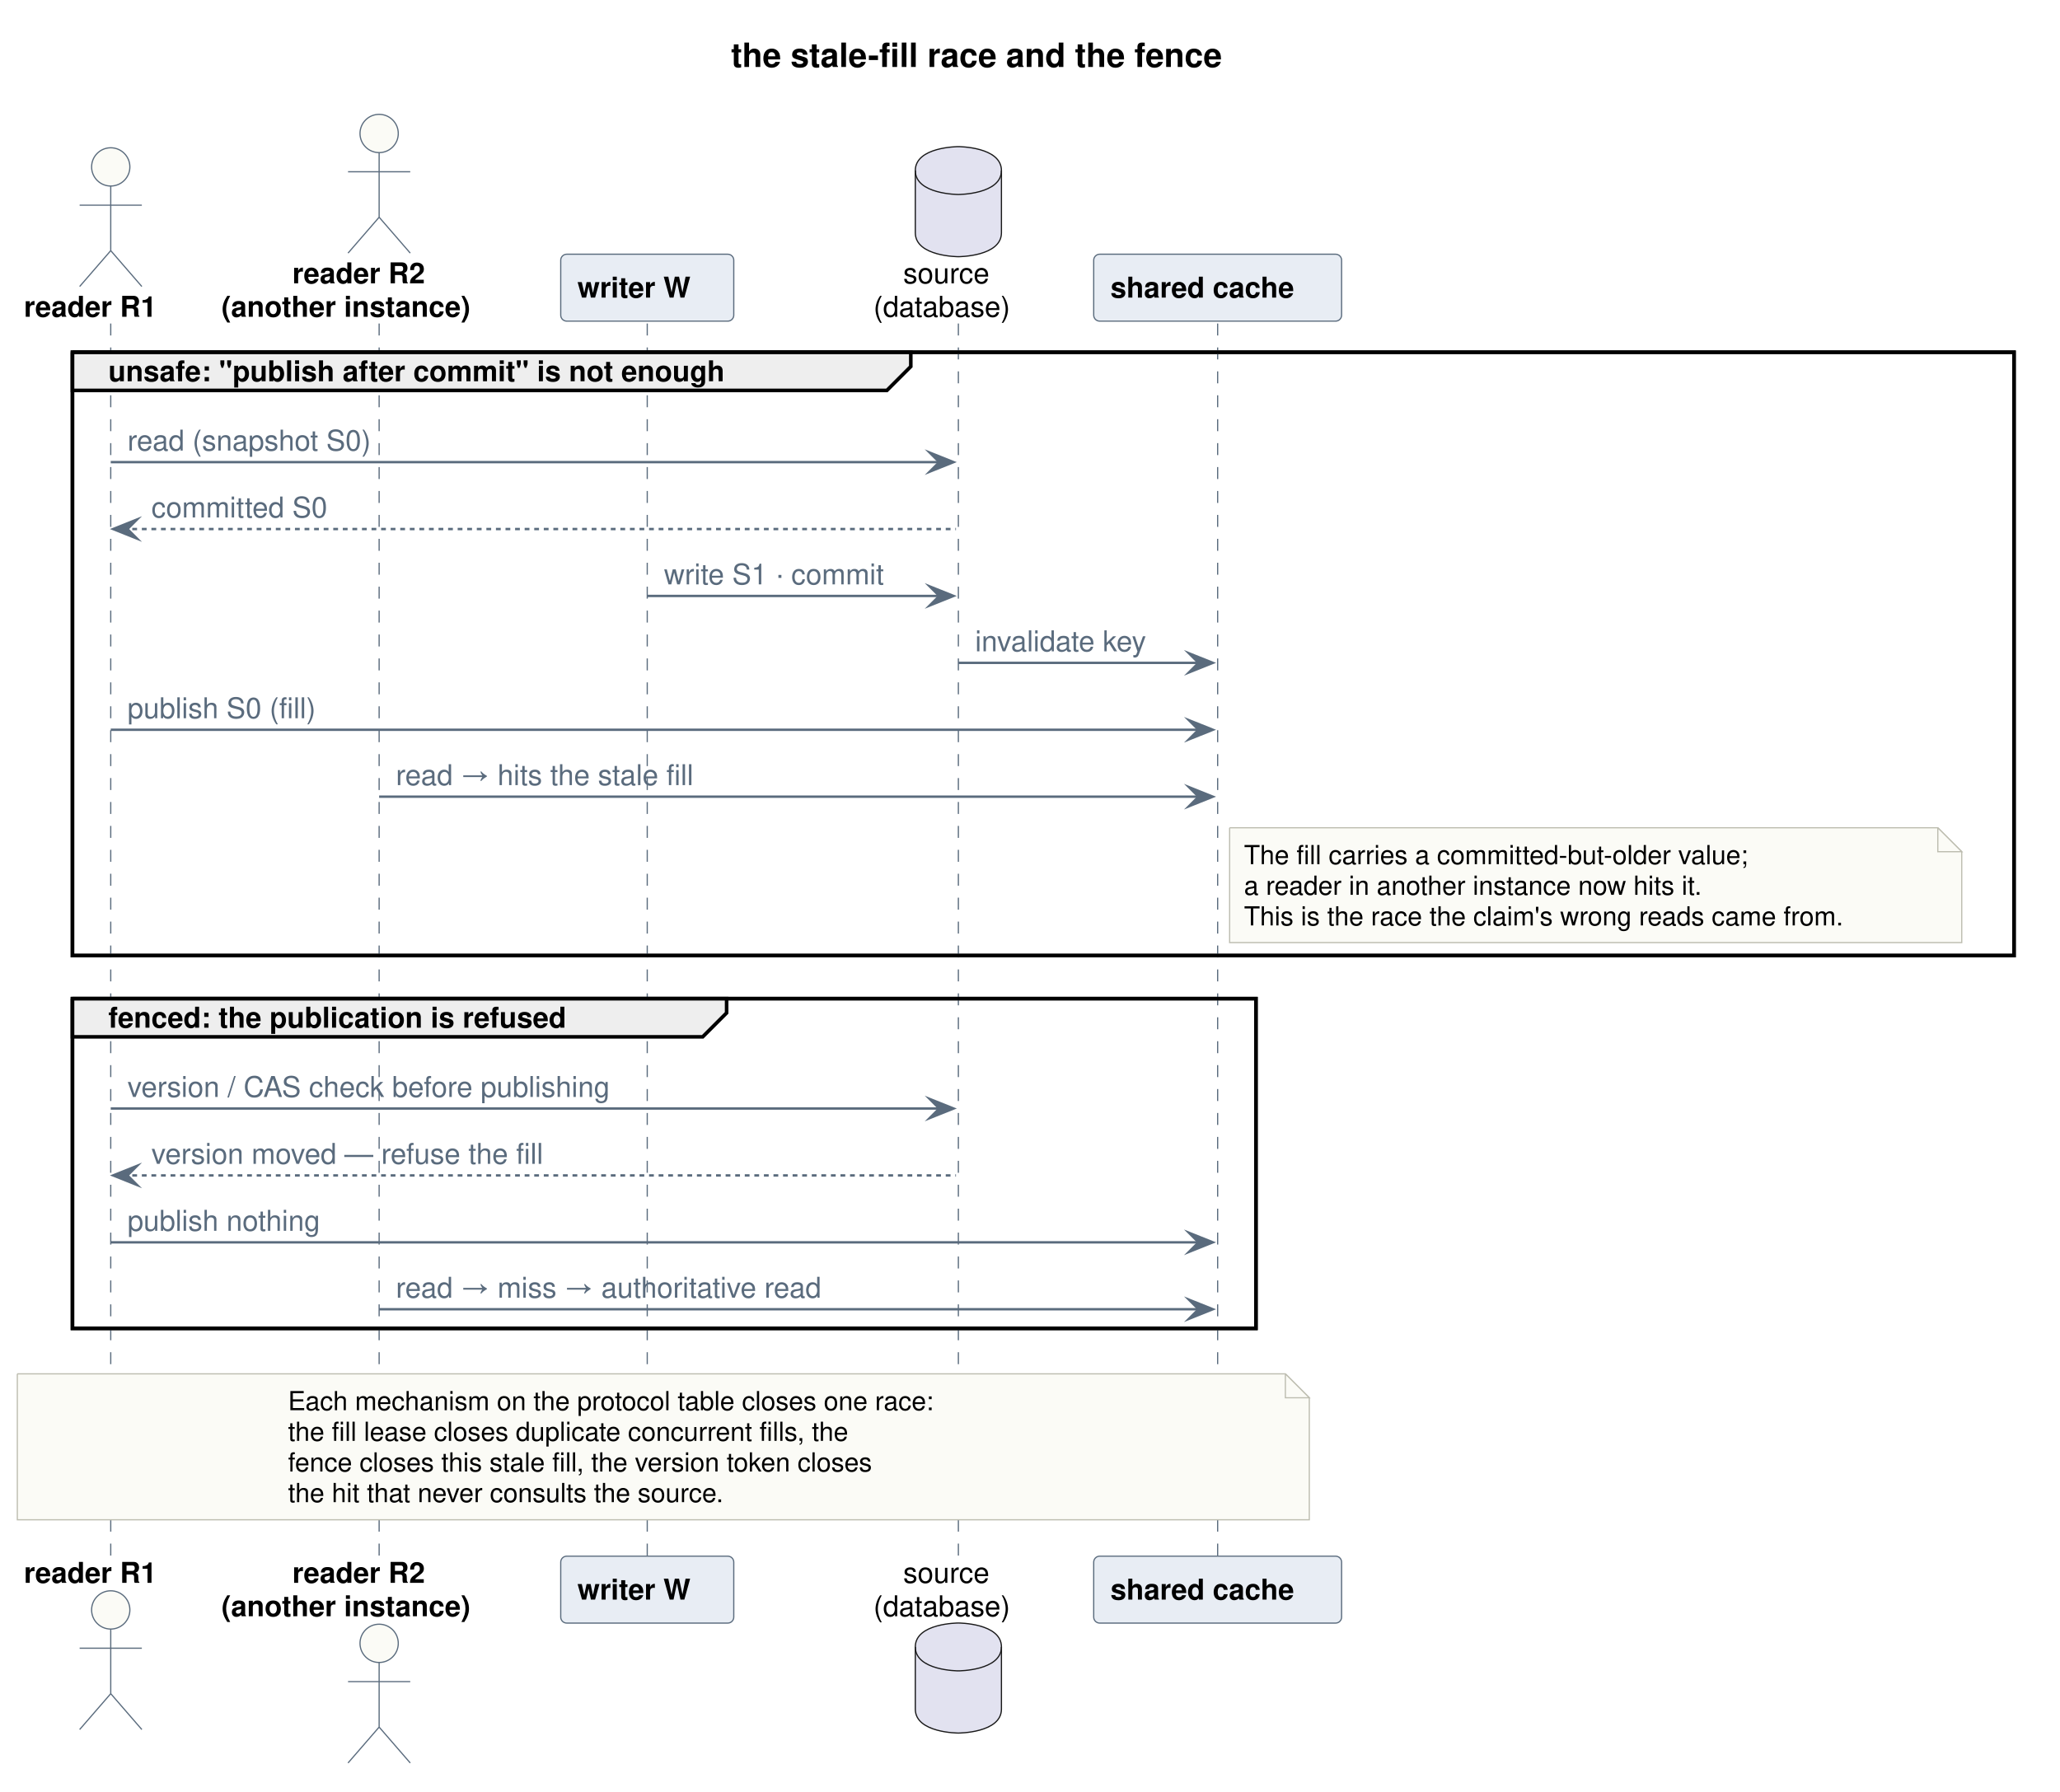
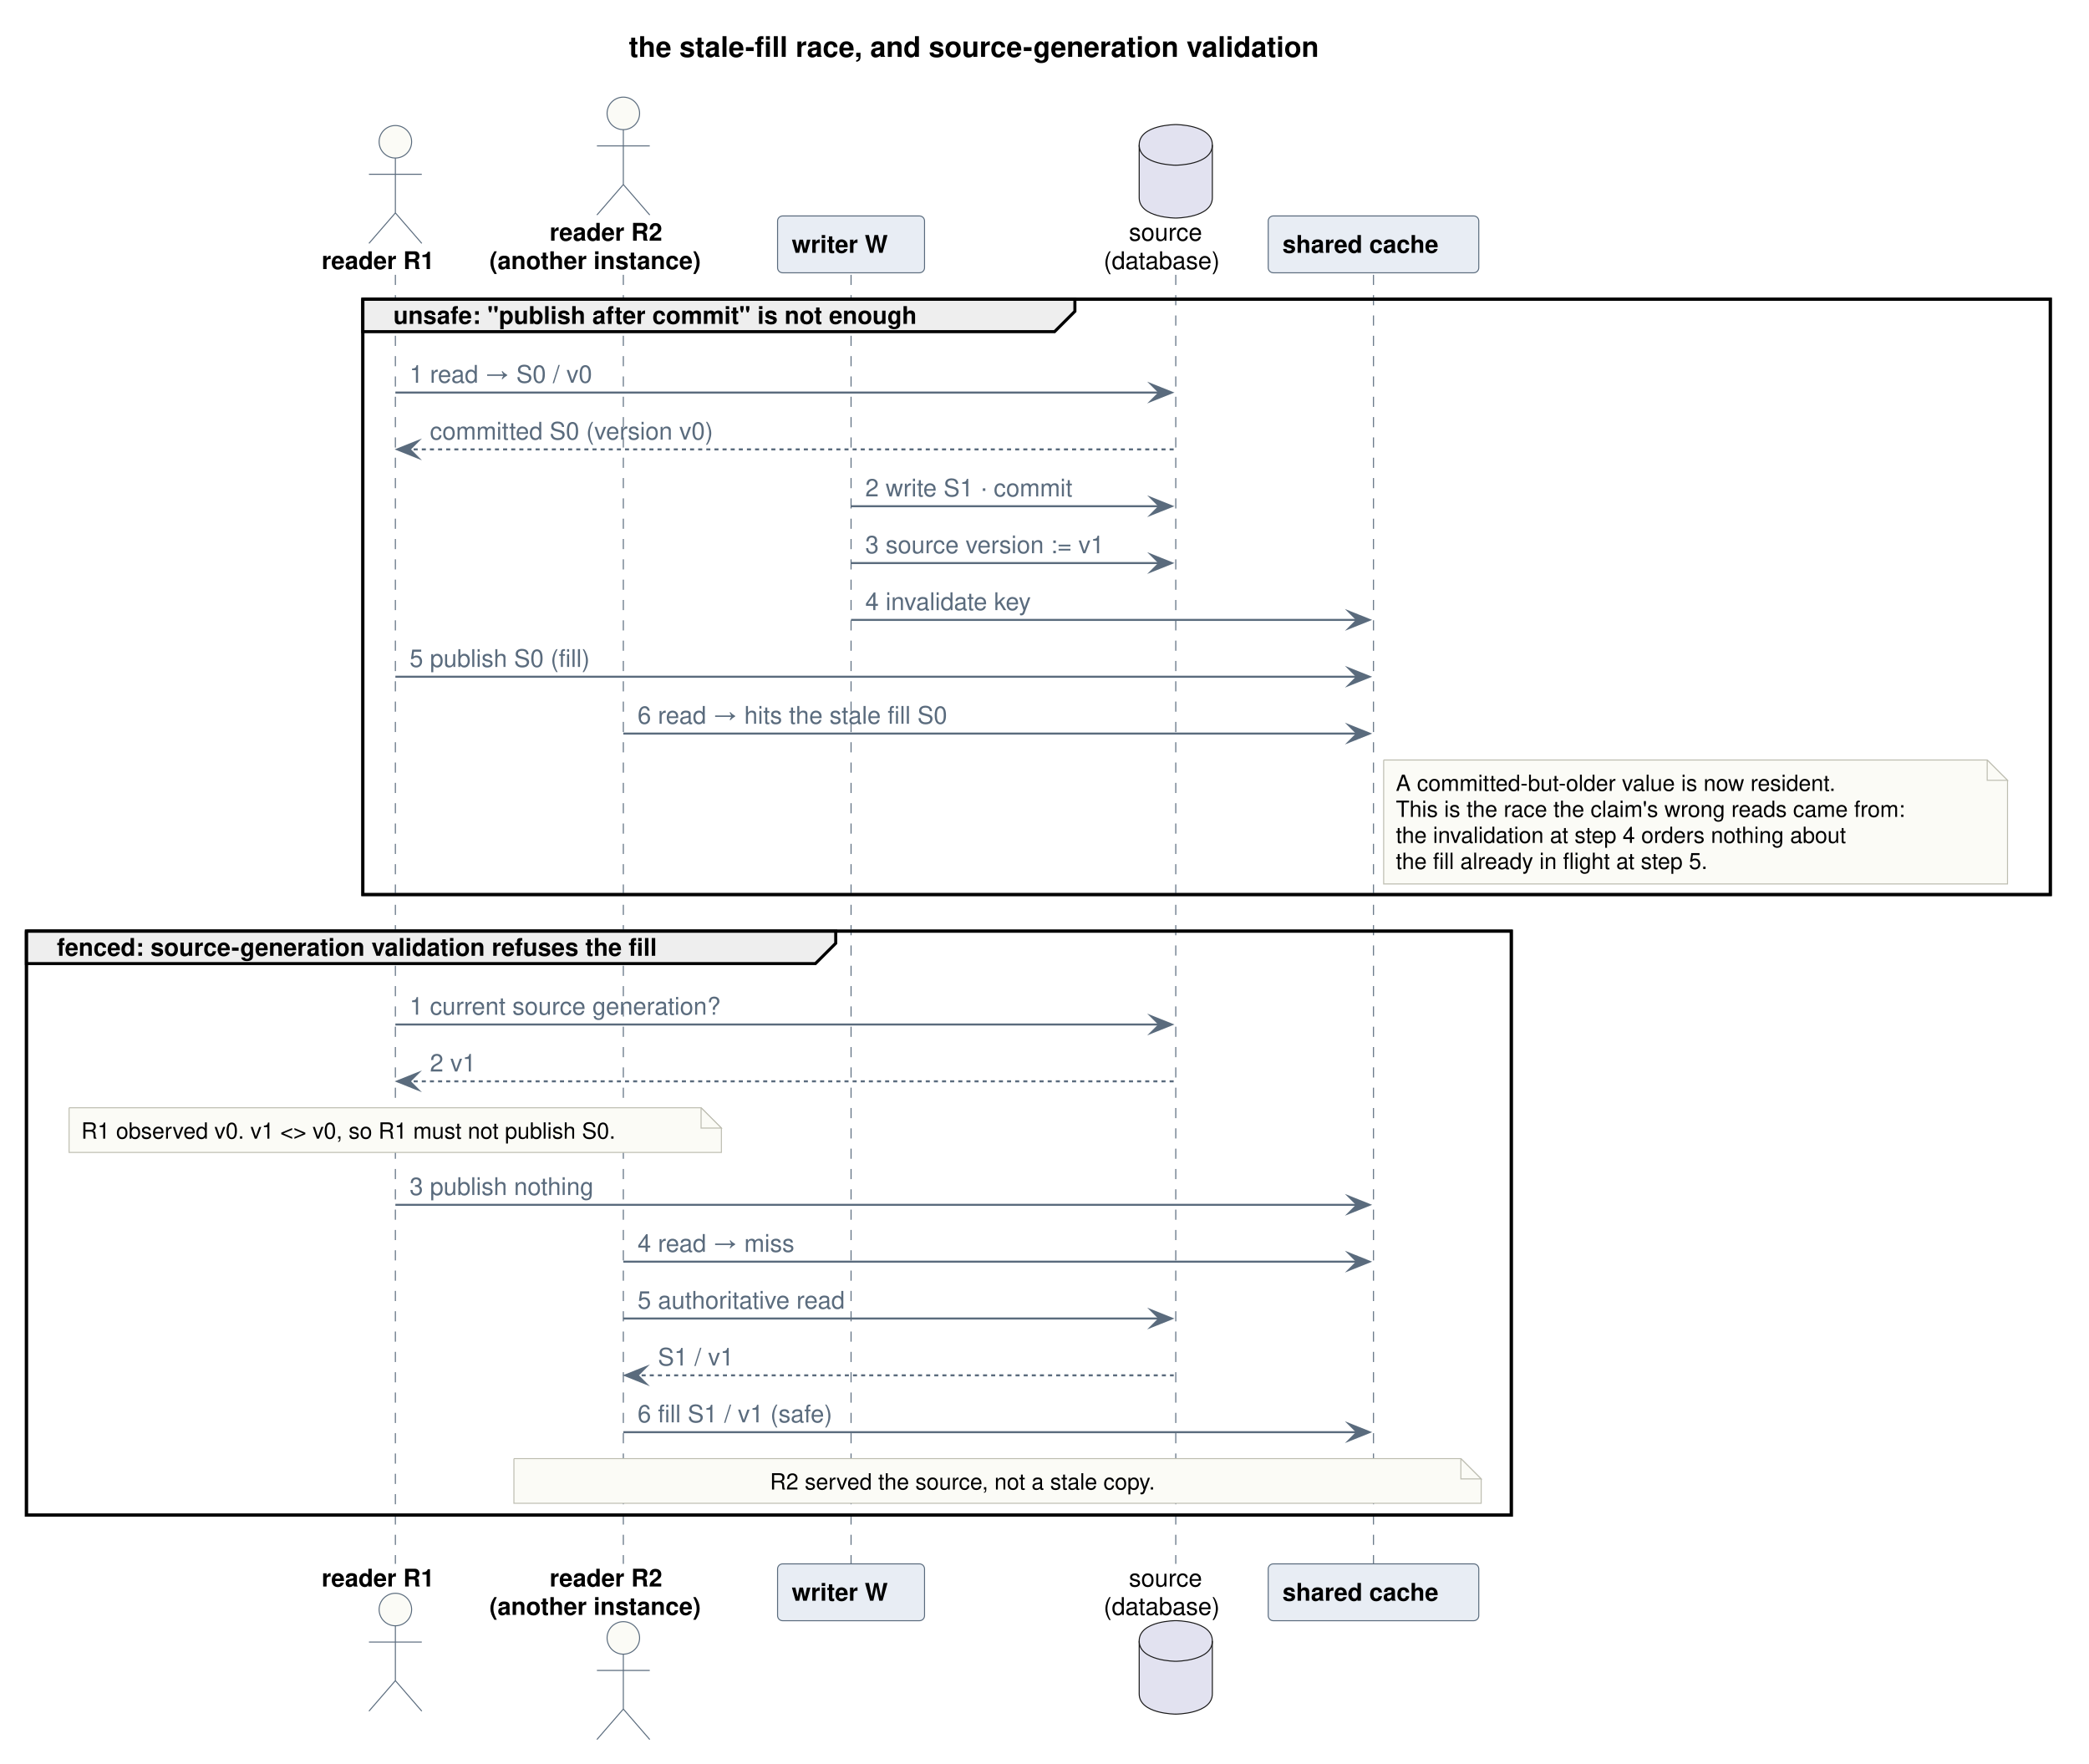
- <svg xmlns="http://www.w3.org/2000/svg" version="1.1" data-diagram-type="SEQUENCE" style="width:861px;height:749px;background:#FFFFFF;" width="861px" height="749px" viewBox="0 0 861 749" zoomAndPan="magnify" preserveAspectRatio="none" contentStyleType="text/css">
+ <svg xmlns="http://www.w3.org/2000/svg" version="1.1" data-diagram-type="SEQUENCE" style="width:1028px;height:868px;background:#FFFFFF;" width="1028px" height="868px" viewBox="0 0 1028 868" zoomAndPan="magnify" preserveAspectRatio="none" contentStyleType="text/css">
  <defs />
  <g font-family="sans-serif">
-     <g class="title" data-source-line="7">
-       <text x="305.552" y="27.995" fill="#000" font-size="14" font-weight="700" font-family="'Segoe UI, Helvetica, Arial'">the stale-fill race and the fence</text>
+     <g class="title" data-source-line="8">
+       <text x="309.459" y="27.995" fill="#000" font-size="14" font-weight="700" font-family="'Segoe UI, Helvetica, Arial'">the stale-fill race, and source-generation validation</text>
    </g>
-     <rect x="30.284" y="147.234" width="811.492" height="252.195" fill="none" style="stroke:#000;stroke-width:1.5;" />
-     <rect x="30.284" y="417.43" width="494.647" height="137.844" fill="none" style="stroke:#000;stroke-width:1.5;" />
+     <rect x="178.563" y="147.234" width="830.392" height="292.969" fill="none" style="stroke:#000;stroke-width:1.5;" />
+     <rect x="13" y="458.203" width="730.708" height="287.359" fill="none" style="stroke:#000;stroke-width:1.5;" />
    <g>
-       <rect x="42.784" y="135.234" width="8" height="515.258" fill="#000" fill-opacity="0" />
-       <line x1="46.284" y1="135.234" x2="46.284" y2="650.492" style="stroke:#5A6B7D;stroke-width:0.5;stroke-dasharray:5,5;" />
+       <rect x="191.063" y="135.234" width="8" height="634.328" fill="#000" fill-opacity="0" />
+       <line x1="194.563" y1="135.234" x2="194.563" y2="769.563" style="stroke:#5A6B7D;stroke-width:0.5;stroke-dasharray:5,5;" />
    </g>
    <g>
-       <rect x="154.966" y="135.234" width="8" height="515.258" fill="#000" fill-opacity="0" />
-       <line x1="158.466" y1="135.234" x2="158.466" y2="650.492" style="stroke:#5A6B7D;stroke-width:0.5;stroke-dasharray:5,5;" />
+       <rect x="303.245" y="135.234" width="8" height="634.328" fill="#000" fill-opacity="0" />
+       <line x1="306.745" y1="135.234" x2="306.745" y2="769.563" style="stroke:#5A6B7D;stroke-width:0.5;stroke-dasharray:5,5;" />
    </g>
    <g>
-       <rect x="267.025" y="135.234" width="8" height="515.258" fill="#000" fill-opacity="0" />
-       <line x1="270.525" y1="135.234" x2="270.525" y2="650.492" style="stroke:#5A6B7D;stroke-width:0.5;stroke-dasharray:5,5;" />
+       <rect x="415.304" y="135.234" width="8" height="634.328" fill="#000" fill-opacity="0" />
+       <line x1="418.804" y1="135.234" x2="418.804" y2="769.563" style="stroke:#5A6B7D;stroke-width:0.5;stroke-dasharray:5,5;" />
    </g>
    <g>
-       <rect x="397.063" y="135.234" width="8" height="515.258" fill="#000" fill-opacity="0" />
-       <line x1="400.563" y1="135.234" x2="400.563" y2="650.492" style="stroke:#5A6B7D;stroke-width:0.5;stroke-dasharray:5,5;" />
+       <rect x="575.095" y="135.234" width="8" height="634.328" fill="#000" fill-opacity="0" />
+       <line x1="578.595" y1="135.234" x2="578.595" y2="769.563" style="stroke:#5A6B7D;stroke-width:0.5;stroke-dasharray:5,5;" />
    </g>
    <g>
-       <rect x="505.432" y="135.234" width="8" height="515.258" fill="#000" fill-opacity="0" />
-       <line x1="508.932" y1="135.234" x2="508.932" y2="650.492" style="stroke:#5A6B7D;stroke-width:0.5;stroke-dasharray:5,5;" />
+       <rect x="672.401" y="135.234" width="8" height="634.328" fill="#000" fill-opacity="0" />
+       <line x1="675.901" y1="135.234" x2="675.901" y2="769.563" style="stroke:#5A6B7D;stroke-width:0.5;stroke-dasharray:5,5;" />
    </g>
-     <text x="10" y="132.404" fill="#000" font-size="12" font-weight="700" font-family="'Segoe UI, Helvetica, Arial'">reader R1</text>
-     <ellipse cx="46.284" cy="69.766" rx="8" ry="8" fill="#FBFBF6" style="stroke:#5A6B7D;stroke-width:0.5;" />
-     <path d="M46.284,77.766 L46.284,104.766 M33.284,85.766 L59.284,85.766 M46.284,104.766 L33.284,119.766 M46.284,104.766 L59.284,119.766" style="stroke:#5A6B7D;stroke-width:0.5;" fill="none" />
-     <text x="122.182" y="118.436" fill="#000" font-size="12" font-weight="700" font-family="'Segoe UI, Helvetica, Arial'">reader R2</text>
-     <text x="92.568" y="132.404" fill="#000" font-size="12" font-weight="700" font-family="'Segoe UI, Helvetica, Arial'">(another instance)</text>
-     <ellipse cx="158.466" cy="55.797" rx="8" ry="8" fill="#FBFBF6" style="stroke:#5A6B7D;stroke-width:0.5;" />
-     <path d="M158.466,63.797 L158.466,90.797 M145.466,71.797 L171.466,71.797 M158.466,90.797 L145.466,105.797 M158.466,90.797 L171.466,105.797" style="stroke:#5A6B7D;stroke-width:0.5;" fill="none" />
-     <rect x="234.363" y="106.266" width="72.324" height="27.969" fill="#E8EDF4" style="stroke:#5A6B7D;stroke-width:0.5;" rx="2.5" ry="2.5" />
-     <text x="241.363" y="124.404" fill="#000" font-size="12" font-weight="700" font-family="'Segoe UI, Helvetica, Arial'">writer W</text>
-     <text x="377.506" y="118.436" fill="#000" font-size="12" font-family="'Segoe UI, Helvetica, Arial'">source</text>
-     <text x="365.063" y="132.404" fill="#000" font-size="12" font-family="'Segoe UI, Helvetica, Arial'">(database)</text>
-     <path d="M382.563,71.297 C382.563,61.297 400.563,61.297 400.563,61.297 C400.563,61.297 418.563,61.297 418.563,71.297 L418.563,97.297 C418.563,107.297 400.563,107.297 400.563,107.297 C400.563,107.297 382.563,107.297 382.563,97.297 L382.563,71.297" style="stroke:#181818;stroke-width:0.5;" fill="#E2E2F0" />
-     <path d="M382.563,71.297 C382.563,81.297 400.563,81.297 400.563,81.297 C400.563,81.297 418.563,81.297 418.563,71.297" style="stroke:#181818;stroke-width:0.5;" fill="none" />
-     <rect x="457.125" y="106.266" width="103.613" height="27.969" fill="#E8EDF4" style="stroke:#5A6B7D;stroke-width:0.5;" rx="2.5" ry="2.5" />
-     <text x="464.125" y="124.404" fill="#000" font-size="12" font-weight="700" font-family="'Segoe UI, Helvetica, Arial'">shared cache</text>
-     <text x="10" y="661.631" fill="#000" font-size="12" font-weight="700" font-family="'Segoe UI, Helvetica, Arial'">reader R1</text>
-     <ellipse cx="46.284" cy="672.961" rx="8" ry="8" fill="#FBFBF6" style="stroke:#5A6B7D;stroke-width:0.5;" />
-     <path d="M46.284,680.961 L46.284,707.961 M33.284,688.961 L59.284,688.961 M46.284,707.961 L33.284,722.961 M46.284,707.961 L59.284,722.961" style="stroke:#5A6B7D;stroke-width:0.5;" fill="none" />
-     <text x="122.182" y="661.631" fill="#000" font-size="12" font-weight="700" font-family="'Segoe UI, Helvetica, Arial'">reader R2</text>
-     <text x="92.568" y="675.6" fill="#000" font-size="12" font-weight="700" font-family="'Segoe UI, Helvetica, Arial'">(another instance)</text>
-     <ellipse cx="158.466" cy="686.93" rx="8" ry="8" fill="#FBFBF6" style="stroke:#5A6B7D;stroke-width:0.5;" />
-     <path d="M158.466,694.93 L158.466,721.93 M145.466,702.93 L171.466,702.93 M158.466,721.93 L145.466,736.93 M158.466,721.93 L171.466,736.93" style="stroke:#5A6B7D;stroke-width:0.5;" fill="none" />
-     <rect x="234.363" y="650.492" width="72.324" height="27.969" fill="#E8EDF4" style="stroke:#5A6B7D;stroke-width:0.5;" rx="2.5" ry="2.5" />
-     <text x="241.363" y="668.631" fill="#000" font-size="12" font-weight="700" font-family="'Segoe UI, Helvetica, Arial'">writer W</text>
-     <text x="377.506" y="661.631" fill="#000" font-size="12" font-family="'Segoe UI, Helvetica, Arial'">source</text>
-     <text x="365.063" y="675.6" fill="#000" font-size="12" font-family="'Segoe UI, Helvetica, Arial'">(database)</text>
-     <path d="M382.563,688.43 C382.563,678.43 400.563,678.43 400.563,678.43 C400.563,678.43 418.563,678.43 418.563,688.43 L418.563,714.43 C418.563,724.43 400.563,724.43 400.563,724.43 C400.563,724.43 382.563,724.43 382.563,714.43 L382.563,688.43" style="stroke:#181818;stroke-width:0.5;" fill="#E2E2F0" />
-     <path d="M382.563,688.43 C382.563,698.43 400.563,698.43 400.563,698.43 C400.563,698.43 418.563,698.43 418.563,688.43" style="stroke:#181818;stroke-width:0.5;" fill="none" />
-     <rect x="457.125" y="650.492" width="103.613" height="27.969" fill="#E8EDF4" style="stroke:#5A6B7D;stroke-width:0.5;" rx="2.5" ry="2.5" />
-     <text x="464.125" y="668.631" fill="#000" font-size="12" font-weight="700" font-family="'Segoe UI, Helvetica, Arial'">shared cache</text>
-     <path d="M30.284,147.234 L380.681,147.234 L380.681,153.203 L370.681,163.203 L30.284,163.203 L30.284,147.234" style="stroke:#000;stroke-width:1.5;" fill="#EEE" />
-     <rect x="30.284" y="147.234" width="811.492" height="252.195" fill="none" style="stroke:#000;stroke-width:1.5;" />
-     <text x="45.284" y="159.373" fill="#000" font-size="12" font-weight="700" font-family="'Segoe UI, Helvetica, Arial'">unsafe: "publish after commit" is not enough</text>
-     <polygon points="388.563,189.172,398.563,193.172,388.563,197.172,392.563,193.172" fill="#5A6B7D" style="stroke:#5A6B7D;stroke-width:1;stroke-linejoin:miter;stroke-miterlimit:10;" />
-     <line x1="46.284" y1="193.172" x2="394.563" y2="193.172" style="stroke:#5A6B7D;stroke-width:1;" />
-     <text x="53.284" y="188.342" fill="#5A6B7D" font-size="12" font-family="'Segoe UI, Helvetica, Arial'">read (snapshot S0)</text>
-     <polygon points="57.284,217.141,47.284,221.141,57.284,225.141,53.284,221.141" fill="#5A6B7D" style="stroke:#5A6B7D;stroke-width:1;stroke-linejoin:miter;stroke-miterlimit:10;" />
-     <line x1="51.284" y1="221.141" x2="399.563" y2="221.141" style="stroke:#5A6B7D;stroke-width:1;stroke-dasharray:2,2;" />
-     <text x="63.284" y="216.311" fill="#5A6B7D" font-size="12" font-family="'Segoe UI, Helvetica, Arial'">committed S0</text>
-     <polygon points="388.563,245.109,398.563,249.109,388.563,253.109,392.563,249.109" fill="#5A6B7D" style="stroke:#5A6B7D;stroke-width:1;stroke-linejoin:miter;stroke-miterlimit:10;" />
-     <line x1="270.525" y1="249.109" x2="394.563" y2="249.109" style="stroke:#5A6B7D;stroke-width:1;" />
-     <text x="277.525" y="244.279" fill="#5A6B7D" font-size="12" font-family="'Segoe UI, Helvetica, Arial'">write S1 · commit</text>
-     <polygon points="496.932,273.078,506.932,277.078,496.932,281.078,500.932,277.078" fill="#5A6B7D" style="stroke:#5A6B7D;stroke-width:1;stroke-linejoin:miter;stroke-miterlimit:10;" />
-     <line x1="400.563" y1="277.078" x2="502.932" y2="277.078" style="stroke:#5A6B7D;stroke-width:1;" />
-     <text x="407.563" y="272.248" fill="#5A6B7D" font-size="12" font-family="'Segoe UI, Helvetica, Arial'">invalidate key</text>
-     <polygon points="496.932,301.047,506.932,305.047,496.932,309.047,500.932,305.047" fill="#5A6B7D" style="stroke:#5A6B7D;stroke-width:1;stroke-linejoin:miter;stroke-miterlimit:10;" />
-     <line x1="46.284" y1="305.047" x2="502.932" y2="305.047" style="stroke:#5A6B7D;stroke-width:1;" />
-     <text x="53.284" y="300.217" fill="#5A6B7D" font-size="12" font-family="'Segoe UI, Helvetica, Arial'">publish S0 (fill)</text>
-     <polygon points="496.932,329.016,506.932,333.016,496.932,337.016,500.932,333.016" fill="#5A6B7D" style="stroke:#5A6B7D;stroke-width:1;stroke-linejoin:miter;stroke-miterlimit:10;" />
-     <line x1="158.466" y1="333.016" x2="502.932" y2="333.016" style="stroke:#5A6B7D;stroke-width:1;" />
-     <text x="165.466" y="328.186" fill="#5A6B7D" font-size="12" font-family="'Segoe UI, Helvetica, Arial'">read → hits the stale fill</text>
-     <path d="M513.932,346.016 L513.932,394.016 L819.932,394.016 L819.932,356.016 L809.932,346.016 L513.932,346.016" style="stroke:#BDBDB0;stroke-width:0.5;" fill="#FBFBF6" />
-     <path d="M809.932,346.016 L809.932,356.016 L819.932,356.016 L809.932,346.016" style="stroke:#BDBDB0;stroke-width:0.5;" fill="#FBFBF6" />
-     <text x="519.932" y="361.226" fill="#000" font-size="11" font-family="'Segoe UI, Helvetica, Arial'">The fill carries a committed-but-older value;</text>
-     <text x="519.932" y="374.031" fill="#000" font-size="11" font-family="'Segoe UI, Helvetica, Arial'">a reader in another instance now hits it.</text>
-     <text x="519.932" y="386.835" fill="#000" font-size="11" font-family="'Segoe UI, Helvetica, Arial'">This is the race the claim's wrong reads came from.</text>
-     <path d="M30.284,417.43 L303.7,417.43 L303.7,423.398 L293.7,433.398 L30.284,433.398 L30.284,417.43" style="stroke:#000;stroke-width:1.5;" fill="#EEE" />
-     <rect x="30.284" y="417.43" width="494.647" height="137.844" fill="none" style="stroke:#000;stroke-width:1.5;" />
-     <text x="45.284" y="429.568" fill="#000" font-size="12" font-weight="700" font-family="'Segoe UI, Helvetica, Arial'">fenced: the publication is refused</text>
-     <polygon points="388.563,459.367,398.563,463.367,388.563,467.367,392.563,463.367" fill="#5A6B7D" style="stroke:#5A6B7D;stroke-width:1;stroke-linejoin:miter;stroke-miterlimit:10;" />
-     <line x1="46.284" y1="463.367" x2="394.563" y2="463.367" style="stroke:#5A6B7D;stroke-width:1;" />
-     <text x="53.284" y="458.537" fill="#5A6B7D" font-size="12" font-family="'Segoe UI, Helvetica, Arial'">version / CAS check before publishing</text>
-     <polygon points="57.284,487.336,47.284,491.336,57.284,495.336,53.284,491.336" fill="#5A6B7D" style="stroke:#5A6B7D;stroke-width:1;stroke-linejoin:miter;stroke-miterlimit:10;" />
-     <line x1="51.284" y1="491.336" x2="399.563" y2="491.336" style="stroke:#5A6B7D;stroke-width:1;stroke-dasharray:2,2;" />
-     <text x="63.284" y="486.506" fill="#5A6B7D" font-size="12" font-family="'Segoe UI, Helvetica, Arial'">version moved — refuse the fill</text>
-     <polygon points="496.932,515.305,506.932,519.305,496.932,523.305,500.932,519.305" fill="#5A6B7D" style="stroke:#5A6B7D;stroke-width:1;stroke-linejoin:miter;stroke-miterlimit:10;" />
-     <line x1="46.284" y1="519.305" x2="502.932" y2="519.305" style="stroke:#5A6B7D;stroke-width:1;" />
-     <text x="53.284" y="514.475" fill="#5A6B7D" font-size="12" font-family="'Segoe UI, Helvetica, Arial'">publish nothing</text>
-     <polygon points="496.932,543.273,506.932,547.273,496.932,551.273,500.932,547.273" fill="#5A6B7D" style="stroke:#5A6B7D;stroke-width:1;stroke-linejoin:miter;stroke-miterlimit:10;" />
-     <line x1="158.466" y1="547.273" x2="502.932" y2="547.273" style="stroke:#5A6B7D;stroke-width:1;" />
-     <text x="165.466" y="542.443" fill="#5A6B7D" font-size="12" font-family="'Segoe UI, Helvetica, Arial'">read → miss → authoritative read</text>
-     <path d="M7.239,574.273 L7.239,635.273 L547.239,635.273 L547.239,584.273 L537.239,574.273 L7.239,574.273" style="stroke:#BDBDB0;stroke-width:0.5;" fill="#FBFBF6" />
-     <path d="M537.239,574.273 L537.239,584.273 L547.239,584.273 L537.239,574.273" style="stroke:#BDBDB0;stroke-width:0.5;" fill="#FBFBF6" />
-     <text x="120.386" y="589.484" fill="#000" font-size="11" font-family="'Segoe UI, Helvetica, Arial'">Each mechanism on the protocol table closes one race:</text>
-     <text x="120.386" y="602.289" fill="#000" font-size="11" font-family="'Segoe UI, Helvetica, Arial'">the fill lease closes duplicate concurrent fills, the</text>
-     <text x="120.386" y="615.093" fill="#000" font-size="11" font-family="'Segoe UI, Helvetica, Arial'">fence closes this stale fill, the version token closes</text>
-     <text x="120.386" y="627.898" fill="#000" font-size="11" font-family="'Segoe UI, Helvetica, Arial'">the hit that never consults the source.</text>
+     <text x="158.279" y="132.404" fill="#000" font-size="12" font-weight="700" font-family="'Segoe UI, Helvetica, Arial'">reader R1</text>
+     <ellipse cx="194.563" cy="69.766" rx="8" ry="8" fill="#FBFBF6" style="stroke:#5A6B7D;stroke-width:0.5;" />
+     <path d="M194.563,77.766 L194.563,104.766 M181.563,85.766 L207.563,85.766 M194.563,104.766 L181.563,119.766 M194.563,104.766 L207.563,119.766" style="stroke:#5A6B7D;stroke-width:0.5;" fill="none" />
+     <text x="270.46" y="118.436" fill="#000" font-size="12" font-weight="700" font-family="'Segoe UI, Helvetica, Arial'">reader R2</text>
+     <text x="240.847" y="132.404" fill="#000" font-size="12" font-weight="700" font-family="'Segoe UI, Helvetica, Arial'">(another instance)</text>
+     <ellipse cx="306.745" cy="55.797" rx="8" ry="8" fill="#FBFBF6" style="stroke:#5A6B7D;stroke-width:0.5;" />
+     <path d="M306.745,63.797 L306.745,90.797 M293.745,71.797 L319.745,71.797 M306.745,90.797 L293.745,105.797 M306.745,90.797 L319.745,105.797" style="stroke:#5A6B7D;stroke-width:0.5;" fill="none" />
+     <rect x="382.642" y="106.266" width="72.324" height="27.969" fill="#E8EDF4" style="stroke:#5A6B7D;stroke-width:0.5;" rx="2.5" ry="2.5" />
+     <text x="389.642" y="124.404" fill="#000" font-size="12" font-weight="700" font-family="'Segoe UI, Helvetica, Arial'">writer W</text>
+     <text x="555.539" y="118.436" fill="#000" font-size="12" font-family="'Segoe UI, Helvetica, Arial'">source</text>
+     <text x="543.096" y="132.404" fill="#000" font-size="12" font-family="'Segoe UI, Helvetica, Arial'">(database)</text>
+     <path d="M560.595,71.297 C560.595,61.297 578.595,61.297 578.595,61.297 C578.595,61.297 596.595,61.297 596.595,71.297 L596.595,97.297 C596.595,107.297 578.595,107.297 578.595,107.297 C578.595,107.297 560.595,107.297 560.595,97.297 L560.595,71.297" style="stroke:#181818;stroke-width:0.5;" fill="#E2E2F0" />
+     <path d="M560.595,71.297 C560.595,81.297 578.595,81.297 578.595,81.297 C578.595,81.297 596.595,81.297 596.595,71.297" style="stroke:#181818;stroke-width:0.5;" fill="none" />
+     <rect x="624.094" y="106.266" width="103.613" height="27.969" fill="#E8EDF4" style="stroke:#5A6B7D;stroke-width:0.5;" rx="2.5" ry="2.5" />
+     <text x="631.094" y="124.404" fill="#000" font-size="12" font-weight="700" font-family="'Segoe UI, Helvetica, Arial'">shared cache</text>
+     <text x="158.279" y="780.701" fill="#000" font-size="12" font-weight="700" font-family="'Segoe UI, Helvetica, Arial'">reader R1</text>
+     <ellipse cx="194.563" cy="792.031" rx="8" ry="8" fill="#FBFBF6" style="stroke:#5A6B7D;stroke-width:0.5;" />
+     <path d="M194.563,800.031 L194.563,827.031 M181.563,808.031 L207.563,808.031 M194.563,827.031 L181.563,842.031 M194.563,827.031 L207.563,842.031" style="stroke:#5A6B7D;stroke-width:0.5;" fill="none" />
+     <text x="270.46" y="780.701" fill="#000" font-size="12" font-weight="700" font-family="'Segoe UI, Helvetica, Arial'">reader R2</text>
+     <text x="240.847" y="794.67" fill="#000" font-size="12" font-weight="700" font-family="'Segoe UI, Helvetica, Arial'">(another instance)</text>
+     <ellipse cx="306.745" cy="806" rx="8" ry="8" fill="#FBFBF6" style="stroke:#5A6B7D;stroke-width:0.5;" />
+     <path d="M306.745,814 L306.745,841 M293.745,822 L319.745,822 M306.745,841 L293.745,856 M306.745,841 L319.745,856" style="stroke:#5A6B7D;stroke-width:0.5;" fill="none" />
+     <rect x="382.642" y="769.563" width="72.324" height="27.969" fill="#E8EDF4" style="stroke:#5A6B7D;stroke-width:0.5;" rx="2.5" ry="2.5" />
+     <text x="389.642" y="787.701" fill="#000" font-size="12" font-weight="700" font-family="'Segoe UI, Helvetica, Arial'">writer W</text>
+     <text x="555.539" y="780.701" fill="#000" font-size="12" font-family="'Segoe UI, Helvetica, Arial'">source</text>
+     <text x="543.096" y="794.67" fill="#000" font-size="12" font-family="'Segoe UI, Helvetica, Arial'">(database)</text>
+     <path d="M560.595,807.5 C560.595,797.5 578.595,797.5 578.595,797.5 C578.595,797.5 596.595,797.5 596.595,807.5 L596.595,833.5 C596.595,843.5 578.595,843.5 578.595,843.5 C578.595,843.5 560.595,843.5 560.595,833.5 L560.595,807.5" style="stroke:#181818;stroke-width:0.5;" fill="#E2E2F0" />
+     <path d="M560.595,807.5 C560.595,817.5 578.595,817.5 578.595,817.5 C578.595,817.5 596.595,817.5 596.595,807.5" style="stroke:#181818;stroke-width:0.5;" fill="none" />
+     <rect x="624.094" y="769.563" width="103.613" height="27.969" fill="#E8EDF4" style="stroke:#5A6B7D;stroke-width:0.5;" rx="2.5" ry="2.5" />
+     <text x="631.094" y="787.701" fill="#000" font-size="12" font-weight="700" font-family="'Segoe UI, Helvetica, Arial'">shared cache</text>
+     <path d="M178.563,147.234 L528.959,147.234 L528.959,153.203 L518.959,163.203 L178.563,163.203 L178.563,147.234" style="stroke:#000;stroke-width:1.5;" fill="#EEE" />
+     <rect x="178.563" y="147.234" width="830.392" height="292.969" fill="none" style="stroke:#000;stroke-width:1.5;" />
+     <text x="193.563" y="159.373" fill="#000" font-size="12" font-weight="700" font-family="'Segoe UI, Helvetica, Arial'">unsafe: "publish after commit" is not enough</text>
+     <polygon points="566.595,189.172,576.595,193.172,566.595,197.172,570.595,193.172" fill="#5A6B7D" style="stroke:#5A6B7D;stroke-width:1;stroke-linejoin:miter;stroke-miterlimit:10;" />
+     <line x1="194.563" y1="193.172" x2="572.595" y2="193.172" style="stroke:#5A6B7D;stroke-width:1;" />
+     <text x="201.563" y="188.342" fill="#5A6B7D" font-size="12" font-family="'Segoe UI, Helvetica, Arial'">1 read  → S0 / v0</text>
+     <polygon points="205.563,217.141,195.563,221.141,205.563,225.141,201.563,221.141" fill="#5A6B7D" style="stroke:#5A6B7D;stroke-width:1;stroke-linejoin:miter;stroke-miterlimit:10;" />
+     <line x1="199.563" y1="221.141" x2="577.595" y2="221.141" style="stroke:#5A6B7D;stroke-width:1;stroke-dasharray:2,2;" />
+     <text x="211.563" y="216.311" fill="#5A6B7D" font-size="12" font-family="'Segoe UI, Helvetica, Arial'">committed S0 (version v0)</text>
+     <polygon points="566.595,245.109,576.595,249.109,566.595,253.109,570.595,249.109" fill="#5A6B7D" style="stroke:#5A6B7D;stroke-width:1;stroke-linejoin:miter;stroke-miterlimit:10;" />
+     <line x1="418.804" y1="249.109" x2="572.595" y2="249.109" style="stroke:#5A6B7D;stroke-width:1;" />
+     <text x="425.804" y="244.279" fill="#5A6B7D" font-size="12" font-family="'Segoe UI, Helvetica, Arial'">2 write S1 · commit</text>
+     <polygon points="566.595,273.078,576.595,277.078,566.595,281.078,570.595,277.078" fill="#5A6B7D" style="stroke:#5A6B7D;stroke-width:1;stroke-linejoin:miter;stroke-miterlimit:10;" />
+     <line x1="418.804" y1="277.078" x2="572.595" y2="277.078" style="stroke:#5A6B7D;stroke-width:1;" />
+     <text x="425.804" y="272.248" fill="#5A6B7D" font-size="12" font-family="'Segoe UI, Helvetica, Arial'">3 source version := v1</text>
+     <polygon points="663.901,301.047,673.901,305.047,663.901,309.047,667.901,305.047" fill="#5A6B7D" style="stroke:#5A6B7D;stroke-width:1;stroke-linejoin:miter;stroke-miterlimit:10;" />
+     <line x1="418.804" y1="305.047" x2="669.901" y2="305.047" style="stroke:#5A6B7D;stroke-width:1;" />
+     <text x="425.804" y="300.217" fill="#5A6B7D" font-size="12" font-family="'Segoe UI, Helvetica, Arial'">4 invalidate key</text>
+     <polygon points="663.901,329.016,673.901,333.016,663.901,337.016,667.901,333.016" fill="#5A6B7D" style="stroke:#5A6B7D;stroke-width:1;stroke-linejoin:miter;stroke-miterlimit:10;" />
+     <line x1="194.563" y1="333.016" x2="669.901" y2="333.016" style="stroke:#5A6B7D;stroke-width:1;" />
+     <text x="201.563" y="328.186" fill="#5A6B7D" font-size="12" font-family="'Segoe UI, Helvetica, Arial'">5 publish S0 (fill)</text>
+     <polygon points="663.901,356.984,673.901,360.984,663.901,364.984,667.901,360.984" fill="#5A6B7D" style="stroke:#5A6B7D;stroke-width:1;stroke-linejoin:miter;stroke-miterlimit:10;" />
+     <line x1="306.745" y1="360.984" x2="669.901" y2="360.984" style="stroke:#5A6B7D;stroke-width:1;" />
+     <text x="313.745" y="356.154" fill="#5A6B7D" font-size="12" font-family="'Segoe UI, Helvetica, Arial'">6 read → hits the stale fill S0</text>
+     <path d="M680.901,373.984 L680.901,434.984 L987.901,434.984 L987.901,383.984 L977.901,373.984 L680.901,373.984" style="stroke:#BDBDB0;stroke-width:0.5;" fill="#FBFBF6" />
+     <path d="M977.901,373.984 L977.901,383.984 L987.901,383.984 L977.901,373.984" style="stroke:#BDBDB0;stroke-width:0.5;" fill="#FBFBF6" />
+     <text x="686.901" y="389.195" fill="#000" font-size="11" font-family="'Segoe UI, Helvetica, Arial'">A committed-but-older value is now resident.</text>
+     <text x="686.901" y="402" fill="#000" font-size="11" font-family="'Segoe UI, Helvetica, Arial'">This is the race the claim's wrong reads came from:</text>
+     <text x="686.901" y="414.804" fill="#000" font-size="11" font-family="'Segoe UI, Helvetica, Arial'">the invalidation at step 4 orders nothing about</text>
+     <text x="686.901" y="427.609" fill="#000" font-size="11" font-family="'Segoe UI, Helvetica, Arial'">the fill already in flight at step 5.</text>
+     <path d="M13,458.203 L411.268,458.203 L411.268,464.172 L401.268,474.172 L13,474.172 L13,458.203" style="stroke:#000;stroke-width:1.5;" fill="#EEE" />
+     <rect x="13" y="458.203" width="730.708" height="287.359" fill="none" style="stroke:#000;stroke-width:1.5;" />
+     <text x="28" y="470.342" fill="#000" font-size="12" font-weight="700" font-family="'Segoe UI, Helvetica, Arial'">fenced: source-generation validation refuses the fill</text>
+     <polygon points="566.595,500.141,576.595,504.141,566.595,508.141,570.595,504.141" fill="#5A6B7D" style="stroke:#5A6B7D;stroke-width:1;stroke-linejoin:miter;stroke-miterlimit:10;" />
+     <line x1="194.563" y1="504.141" x2="572.595" y2="504.141" style="stroke:#5A6B7D;stroke-width:1;" />
+     <text x="201.563" y="499.311" fill="#5A6B7D" font-size="12" font-family="'Segoe UI, Helvetica, Arial'">1 current source generation?</text>
+     <polygon points="205.563,528.109,195.563,532.109,205.563,536.109,201.563,532.109" fill="#5A6B7D" style="stroke:#5A6B7D;stroke-width:1;stroke-linejoin:miter;stroke-miterlimit:10;" />
+     <line x1="199.563" y1="532.109" x2="577.595" y2="532.109" style="stroke:#5A6B7D;stroke-width:1;stroke-dasharray:2,2;" />
+     <text x="211.563" y="527.279" fill="#5A6B7D" font-size="12" font-family="'Segoe UI, Helvetica, Arial'">2 v1</text>
+     <path d="M34,545.109 L34,567.109 L355,567.109 L355,555.109 L345,545.109 L34,545.109" style="stroke:#BDBDB0;stroke-width:0.5;" fill="#FBFBF6" />
+     <path d="M345,545.109 L345,555.109 L355,555.109 L345,545.109" style="stroke:#BDBDB0;stroke-width:0.5;" fill="#FBFBF6" />
+     <text x="40" y="560.32" fill="#000" font-size="11" font-family="'Segoe UI, Helvetica, Arial'">R1 observed v0. v1 &lt;&gt; v0, so R1 must not publish S0.</text>
+     <polygon points="663.901,588.883,673.901,592.883,663.901,596.883,667.901,592.883" fill="#5A6B7D" style="stroke:#5A6B7D;stroke-width:1;stroke-linejoin:miter;stroke-miterlimit:10;" />
+     <line x1="194.563" y1="592.883" x2="669.901" y2="592.883" style="stroke:#5A6B7D;stroke-width:1;" />
+     <text x="201.563" y="588.053" fill="#5A6B7D" font-size="12" font-family="'Segoe UI, Helvetica, Arial'">3 publish nothing</text>
+     <polygon points="663.901,616.852,673.901,620.852,663.901,624.852,667.901,620.852" fill="#5A6B7D" style="stroke:#5A6B7D;stroke-width:1;stroke-linejoin:miter;stroke-miterlimit:10;" />
+     <line x1="306.745" y1="620.852" x2="669.901" y2="620.852" style="stroke:#5A6B7D;stroke-width:1;" />
+     <text x="313.745" y="616.021" fill="#5A6B7D" font-size="12" font-family="'Segoe UI, Helvetica, Arial'">4 read → miss</text>
+     <polygon points="566.595,644.82,576.595,648.82,566.595,652.82,570.595,648.82" fill="#5A6B7D" style="stroke:#5A6B7D;stroke-width:1;stroke-linejoin:miter;stroke-miterlimit:10;" />
+     <line x1="306.745" y1="648.82" x2="572.595" y2="648.82" style="stroke:#5A6B7D;stroke-width:1;" />
+     <text x="313.745" y="643.99" fill="#5A6B7D" font-size="12" font-family="'Segoe UI, Helvetica, Arial'">5 authoritative read</text>
+     <polygon points="317.745,672.789,307.745,676.789,317.745,680.789,313.745,676.789" fill="#5A6B7D" style="stroke:#5A6B7D;stroke-width:1;stroke-linejoin:miter;stroke-miterlimit:10;" />
+     <line x1="311.745" y1="676.789" x2="577.595" y2="676.789" style="stroke:#5A6B7D;stroke-width:1;stroke-dasharray:2,2;" />
+     <text x="323.745" y="671.959" fill="#5A6B7D" font-size="12" font-family="'Segoe UI, Helvetica, Arial'">S1 / v1</text>
+     <polygon points="663.901,700.758,673.901,704.758,663.901,708.758,667.901,704.758" fill="#5A6B7D" style="stroke:#5A6B7D;stroke-width:1;stroke-linejoin:miter;stroke-miterlimit:10;" />
+     <line x1="306.745" y1="704.758" x2="669.901" y2="704.758" style="stroke:#5A6B7D;stroke-width:1;" />
+     <text x="313.745" y="699.928" fill="#5A6B7D" font-size="12" font-family="'Segoe UI, Helvetica, Arial'">6 fill S1 / v1 (safe)</text>
+     <path d="M252.893,717.758 L252.893,739.758 L728.893,739.758 L728.893,727.758 L718.893,717.758 L252.893,717.758" style="stroke:#BDBDB0;stroke-width:0.5;" fill="#FBFBF6" />
+     <path d="M718.893,717.758 L718.893,727.758 L728.893,727.758 L718.893,717.758" style="stroke:#BDBDB0;stroke-width:0.5;" fill="#FBFBF6" />
+     <text x="378.899" y="732.968" fill="#000" font-size="11" font-family="'Segoe UI, Helvetica, Arial'">R2 served the source, not a stale copy.</text>
  </g>
</svg>
